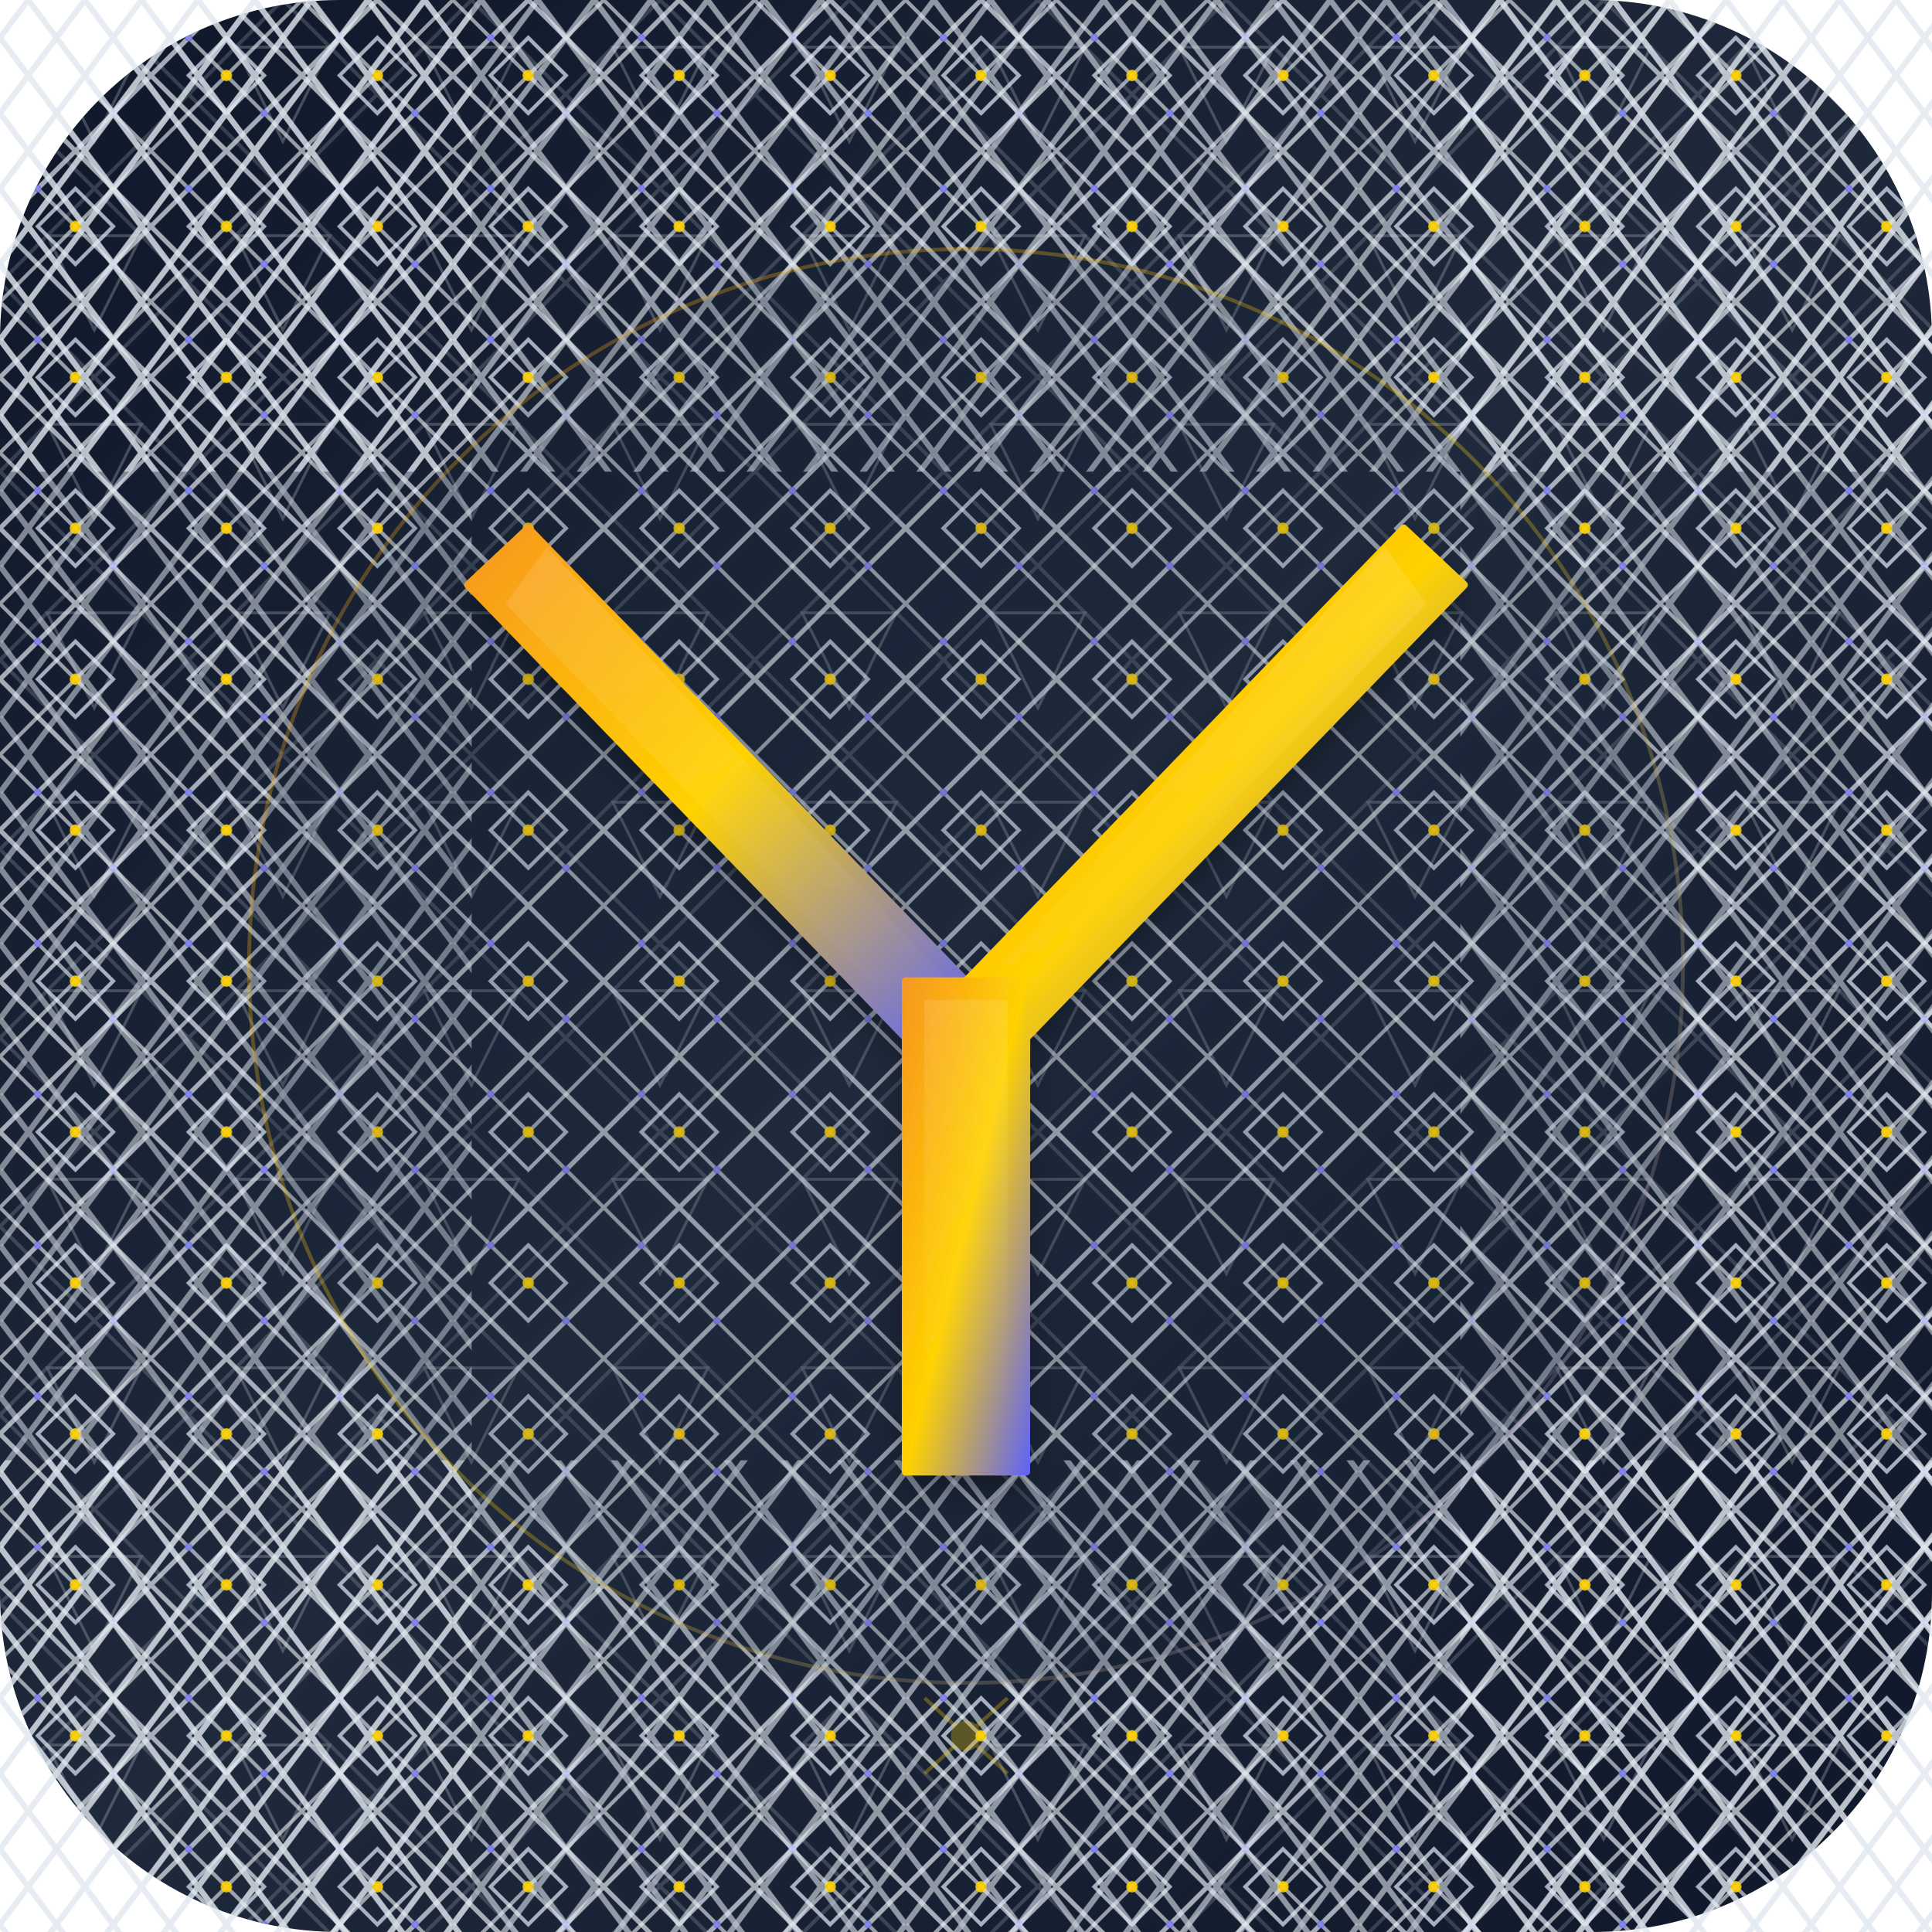
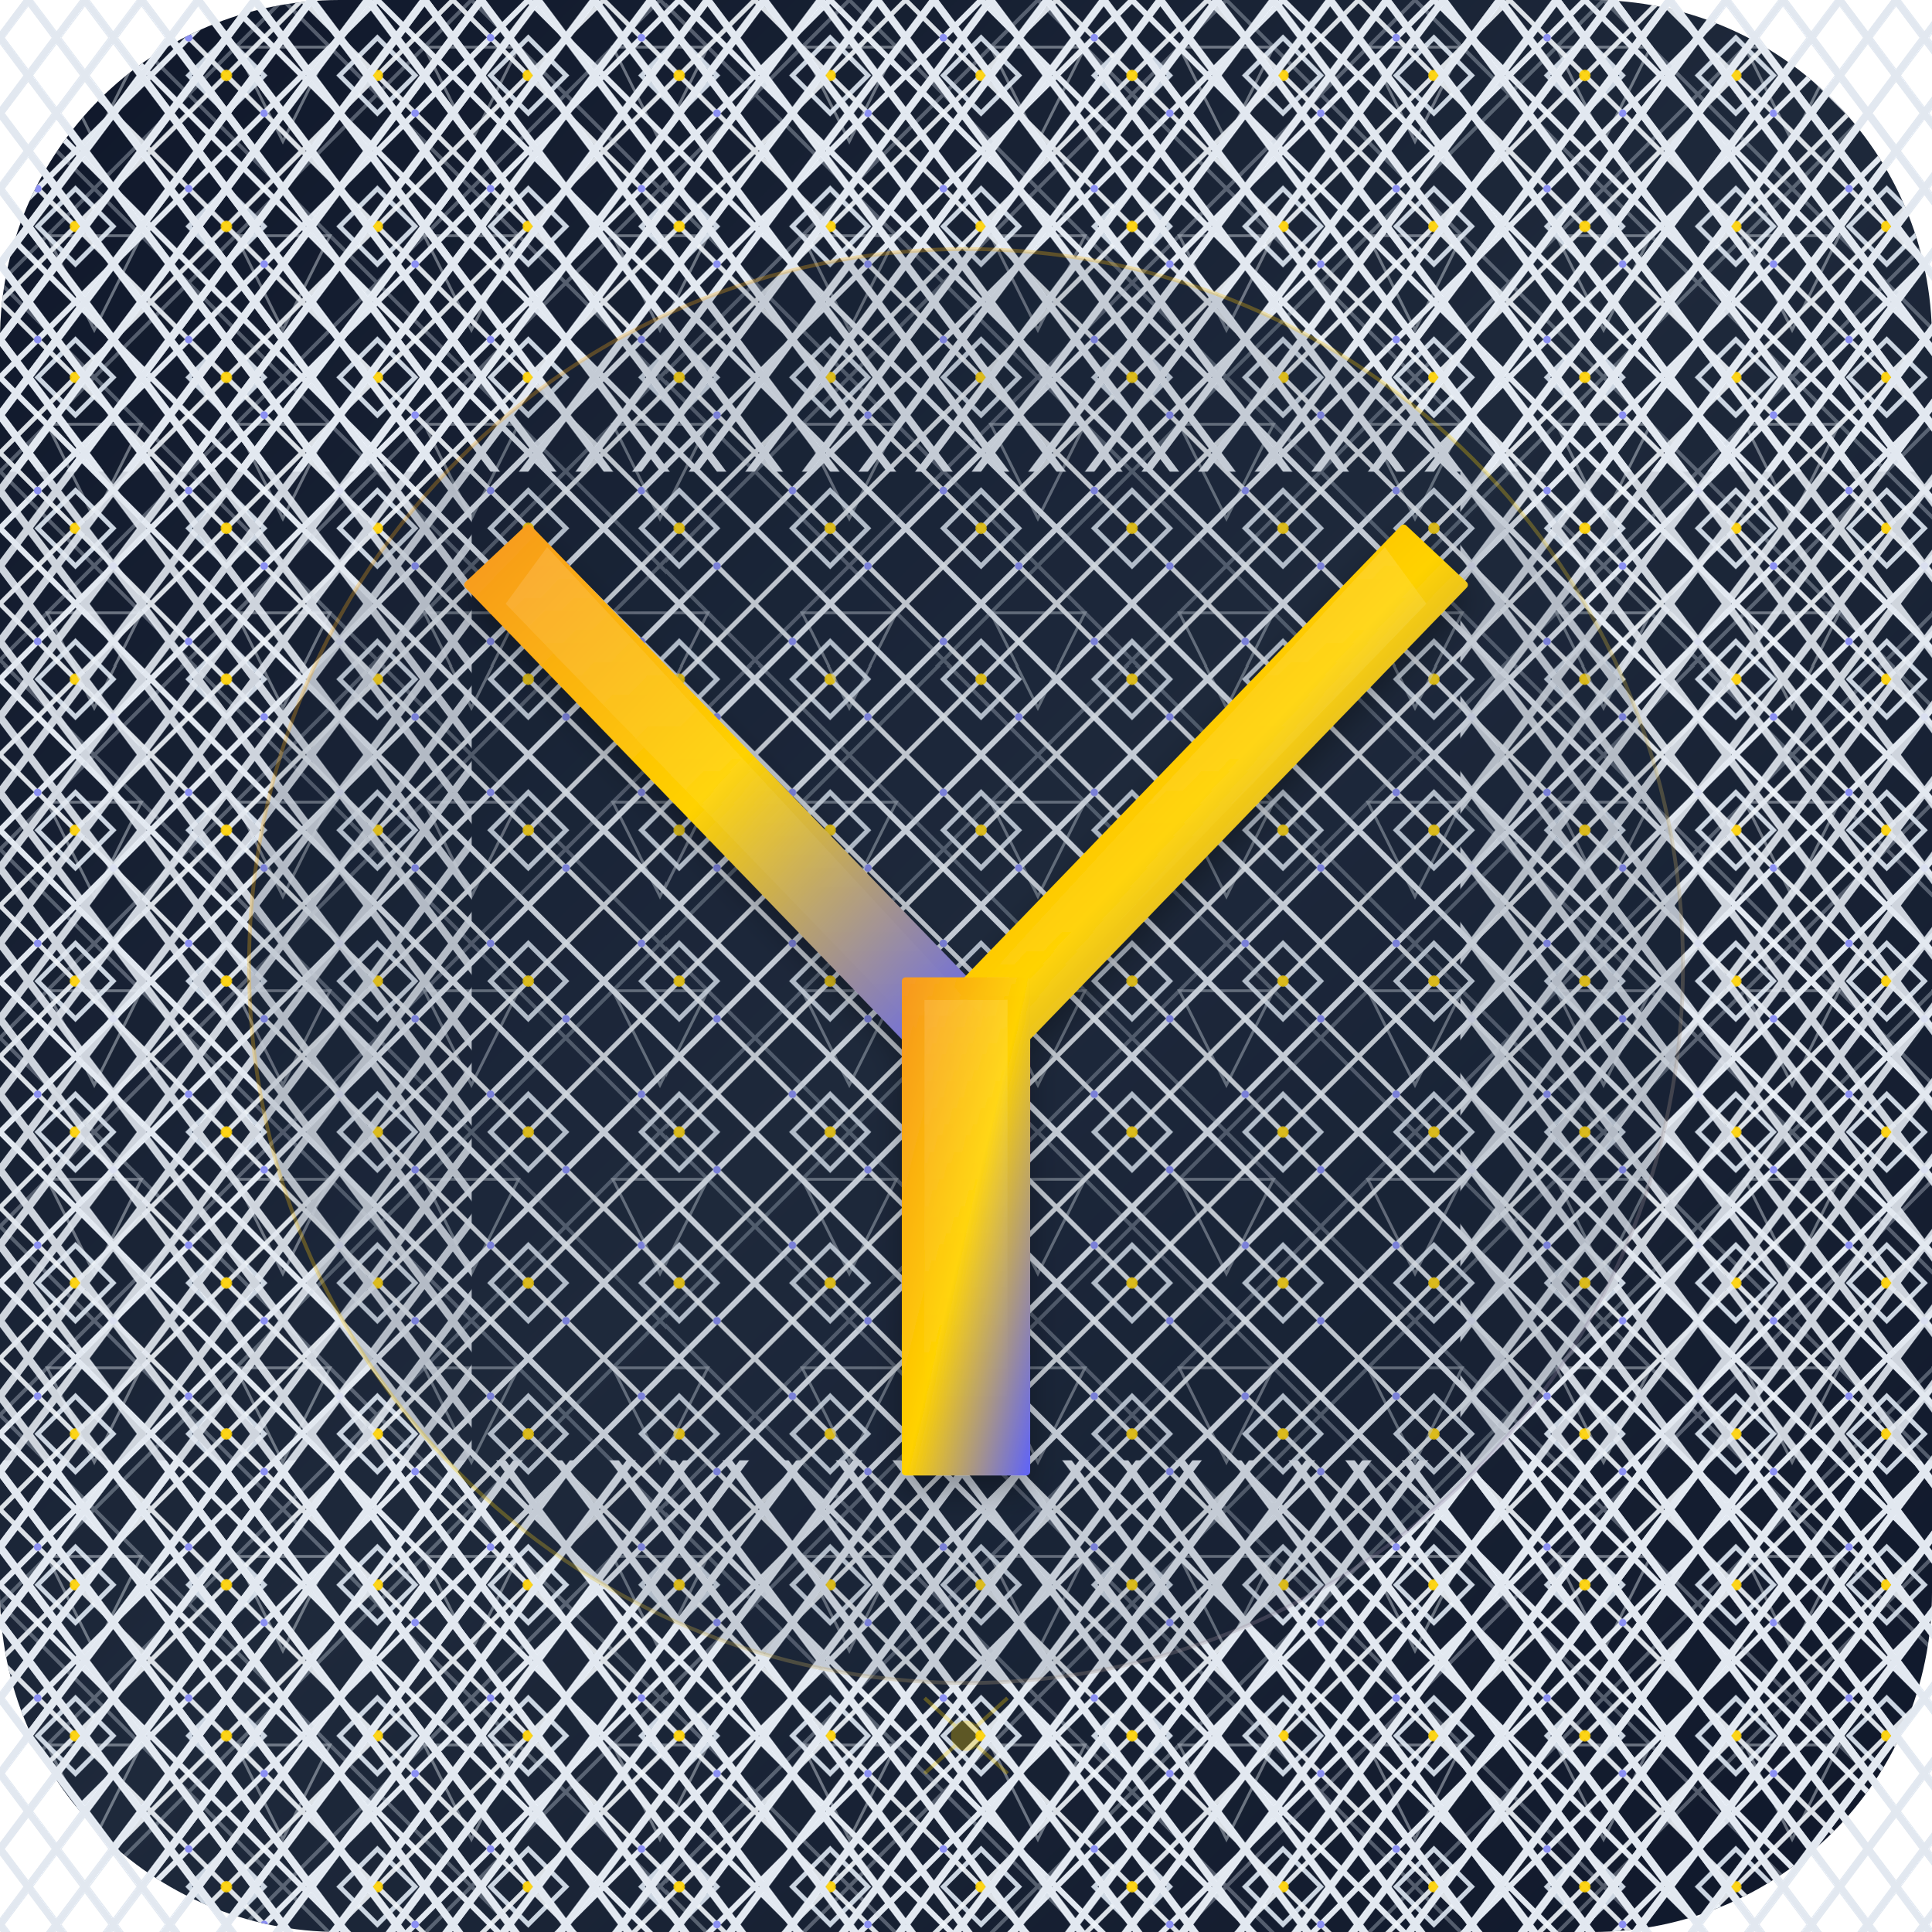
<svg xmlns="http://www.w3.org/2000/svg" width="1024" height="1024" viewBox="0 0 1024 1024">
  <defs>
    <linearGradient id="bgGradient" x1="0%" y1="0%" x2="100%" y2="100%">
      <stop offset="0%" style="stop-color:#0F172A;stop-opacity:1" />
      <stop offset="50%" style="stop-color:#1E293B;stop-opacity:1" />
      <stop offset="100%" style="stop-color:#0F172A;stop-opacity:1" />
    </linearGradient>
    <linearGradient id="yGradient" x1="0%" y1="0%" x2="100%" y2="100%">
      <stop offset="0%" style="stop-color:#F7971E;stop-opacity:1" />
      <stop offset="50%" style="stop-color:#FFD200;stop-opacity:1" />
      <stop offset="100%" style="stop-color:#6366F1;stop-opacity:1" />
    </linearGradient>
    <pattern id="ndopPattern" x="0" y="0" width="80" height="80" patternUnits="userSpaceOnUse">
-       <path d="M 40 0 L 80 40 L 40 80 L 0 40 Z" fill="none" stroke="#E2E8F0" stroke-width="2.5" opacity="0.7" />
-       <path d="M 40 20 L 60 40 L 40 60 L 20 40 Z" fill="none" stroke="#CBD5E1" stroke-width="2" opacity="0.8" />
-       <line x1="0" y1="0" x2="80" y2="80" stroke="#F1F5F9" stroke-width="2" opacity="0.6" />
-       <line x1="80" y1="0" x2="0" y2="80" stroke="#F1F5F9" stroke-width="2" opacity="0.6" />
+       <path d="M 40 0 L 80 40 L 40 80 L 0 40 Z" fill="none" stroke="#E2E8F0" stroke-width="3" opacity="1.0" />
+       <path d="M 40 20 L 60 40 L 40 60 L 20 40 Z" fill="none" stroke="#CBD5E1" stroke-width="2.5" opacity="1.0" />
+       <line x1="0" y1="0" x2="80" y2="80" stroke="#F1F5F9" stroke-width="2.5" opacity="0.9" />
+       <line x1="80" y1="0" x2="0" y2="80" stroke="#F1F5F9" stroke-width="2.5" opacity="0.9" />
      <circle cx="40" cy="40" r="3" fill="#FFD200" opacity="0.9" />
      <circle cx="20" cy="20" r="2" fill="#6366F1" opacity="0.7" />
      <circle cx="60" cy="60" r="2" fill="#6366F1" opacity="0.7" />
    </pattern>
    <pattern id="ndopZigzag" x="0" y="0" width="60" height="40" patternUnits="userSpaceOnUse">
-       <path d="M 0 20 L 15 0 L 30 20 L 45 0 L 60 20" fill="none" stroke="#E2E8F0" stroke-width="3" opacity="0.75" />
-       <path d="M 0 20 L 15 40 L 30 20 L 45 40 L 60 20" fill="none" stroke="#E2E8F0" stroke-width="3" opacity="0.75" />
+       <path d="M 0 20 L 15 0 L 30 20 L 45 0 L 60 20" fill="none" stroke="#E2E8F0" stroke-width="4" opacity="1.0" />
+       <path d="M 0 20 L 15 40 L 30 20 L 45 40 L 60 20" fill="none" stroke="#E2E8F0" stroke-width="4" opacity="1.0" />
    </pattern>
    <pattern id="ndopTriangles" x="0" y="0" width="100" height="100" patternUnits="userSpaceOnUse">
      <path d="M 50 0 L 100 50 L 50 100 L 0 50 Z" fill="none" stroke="#CBD5E1" stroke-width="2" opacity="0.5" />
      <path d="M 25 25 L 75 25 L 50 75 Z" fill="none" stroke="#E2E8F0" stroke-width="1.5" opacity="0.6" />
    </pattern>
    <filter id="yShadow">
      <feGaussianBlur in="SourceAlpha" stdDeviation="8" />
      <feOffset dx="0" dy="8" result="offsetblur" />
      <feComponentTransfer>
        <feFuncA type="linear" slope="0.3" />
      </feComponentTransfer>
      <feMerge>
        <feMergeNode />
        <feMergeNode in="SourceGraphic" />
      </feMerge>
    </filter>
    <linearGradient id="yShine" x1="0%" y1="0%" x2="0%" y2="100%">
      <stop offset="0%" style="stop-color:#FFFFFF;stop-opacity:0.3" />
      <stop offset="100%" style="stop-color:#FFFFFF;stop-opacity:0" />
    </linearGradient>
  </defs>
  <rect width="1024" height="1024" fill="url(#bgGradient)" rx="180" />
-   <rect width="1024" height="1024" fill="url(#ndopPattern)" rx="180" />
-   <rect width="1024" height="1024" fill="url(#ndopTriangles)" rx="180" opacity="0.4" />
-   <rect x="0" y="0" width="1024" height="250" fill="url(#ndopZigzag)" opacity="0.8" />
-   <rect x="0" y="774" width="1024" height="250" fill="url(#ndopZigzag)" opacity="0.8" />
-   <rect x="0" y="0" width="250" height="1024" fill="url(#ndopZigzag)" opacity="0.7" />
-   <rect x="774" y="0" width="250" height="1024" fill="url(#ndopZigzag)" opacity="0.7" />
+   <rect width="1024" height="1024" fill="url(#ndopPattern)" rx="180" opacity="1.0" />
+   <rect width="1024" height="1024" fill="url(#ndopTriangles)" rx="180" opacity="0.7" />
+   <rect x="0" y="0" width="1024" height="250" fill="url(#ndopZigzag)" opacity="1.0" />
+   <rect x="0" y="774" width="1024" height="250" fill="url(#ndopZigzag)" opacity="1.0" />
+   <rect x="0" y="0" width="250" height="1024" fill="url(#ndopZigzag)" opacity="0.9" />
+   <rect x="774" y="0" width="250" height="1024" fill="url(#ndopZigzag)" opacity="0.9" />
  <circle cx="512" cy="512" r="380" fill="#1E293B" opacity="0.15" />
  <circle cx="512" cy="512" r="380" fill="none" stroke="url(#yGradient)" stroke-width="2" opacity="0.3" />
  <g filter="url(#yShadow)">
    <path d="M 280 280 L 512 520 L 480 550 L 248 310 Z" fill="url(#yGradient)" stroke="url(#yGradient)" stroke-width="4" stroke-linejoin="round" />
    <path d="M 744 280 L 512 520 L 544 550 L 776 310 Z" fill="url(#yGradient)" stroke="url(#yGradient)" stroke-width="4" stroke-linejoin="round" />
    <path d="M 480 520 L 544 520 L 544 780 L 480 780 Z" fill="url(#yGradient)" stroke="url(#yGradient)" stroke-width="4" stroke-linejoin="round" />
    <path d="M 290 290 L 512 530 L 490 550 L 268 320 Z" fill="url(#yShine)" opacity="0.4" />
    <path d="M 734 290 L 512 530 L 534 550 L 756 320 Z" fill="url(#yShine)" opacity="0.4" />
    <path d="M 490 530 L 534 530 L 534 750 L 490 750 Z" fill="url(#yShine)" opacity="0.4" />
  </g>
  <g opacity="0.3">
    <circle cx="512" cy="920" r="8" fill="#FFD200" />
    <line x1="512" y1="920" x2="490" y2="940" stroke="#FFD200" stroke-width="2" />
    <line x1="512" y1="920" x2="534" y2="940" stroke="#FFD200" stroke-width="2" />
    <line x1="512" y1="920" x2="490" y2="900" stroke="#FFD200" stroke-width="2" />
    <line x1="512" y1="920" x2="534" y2="900" stroke="#FFD200" stroke-width="2" />
  </g>
</svg>
